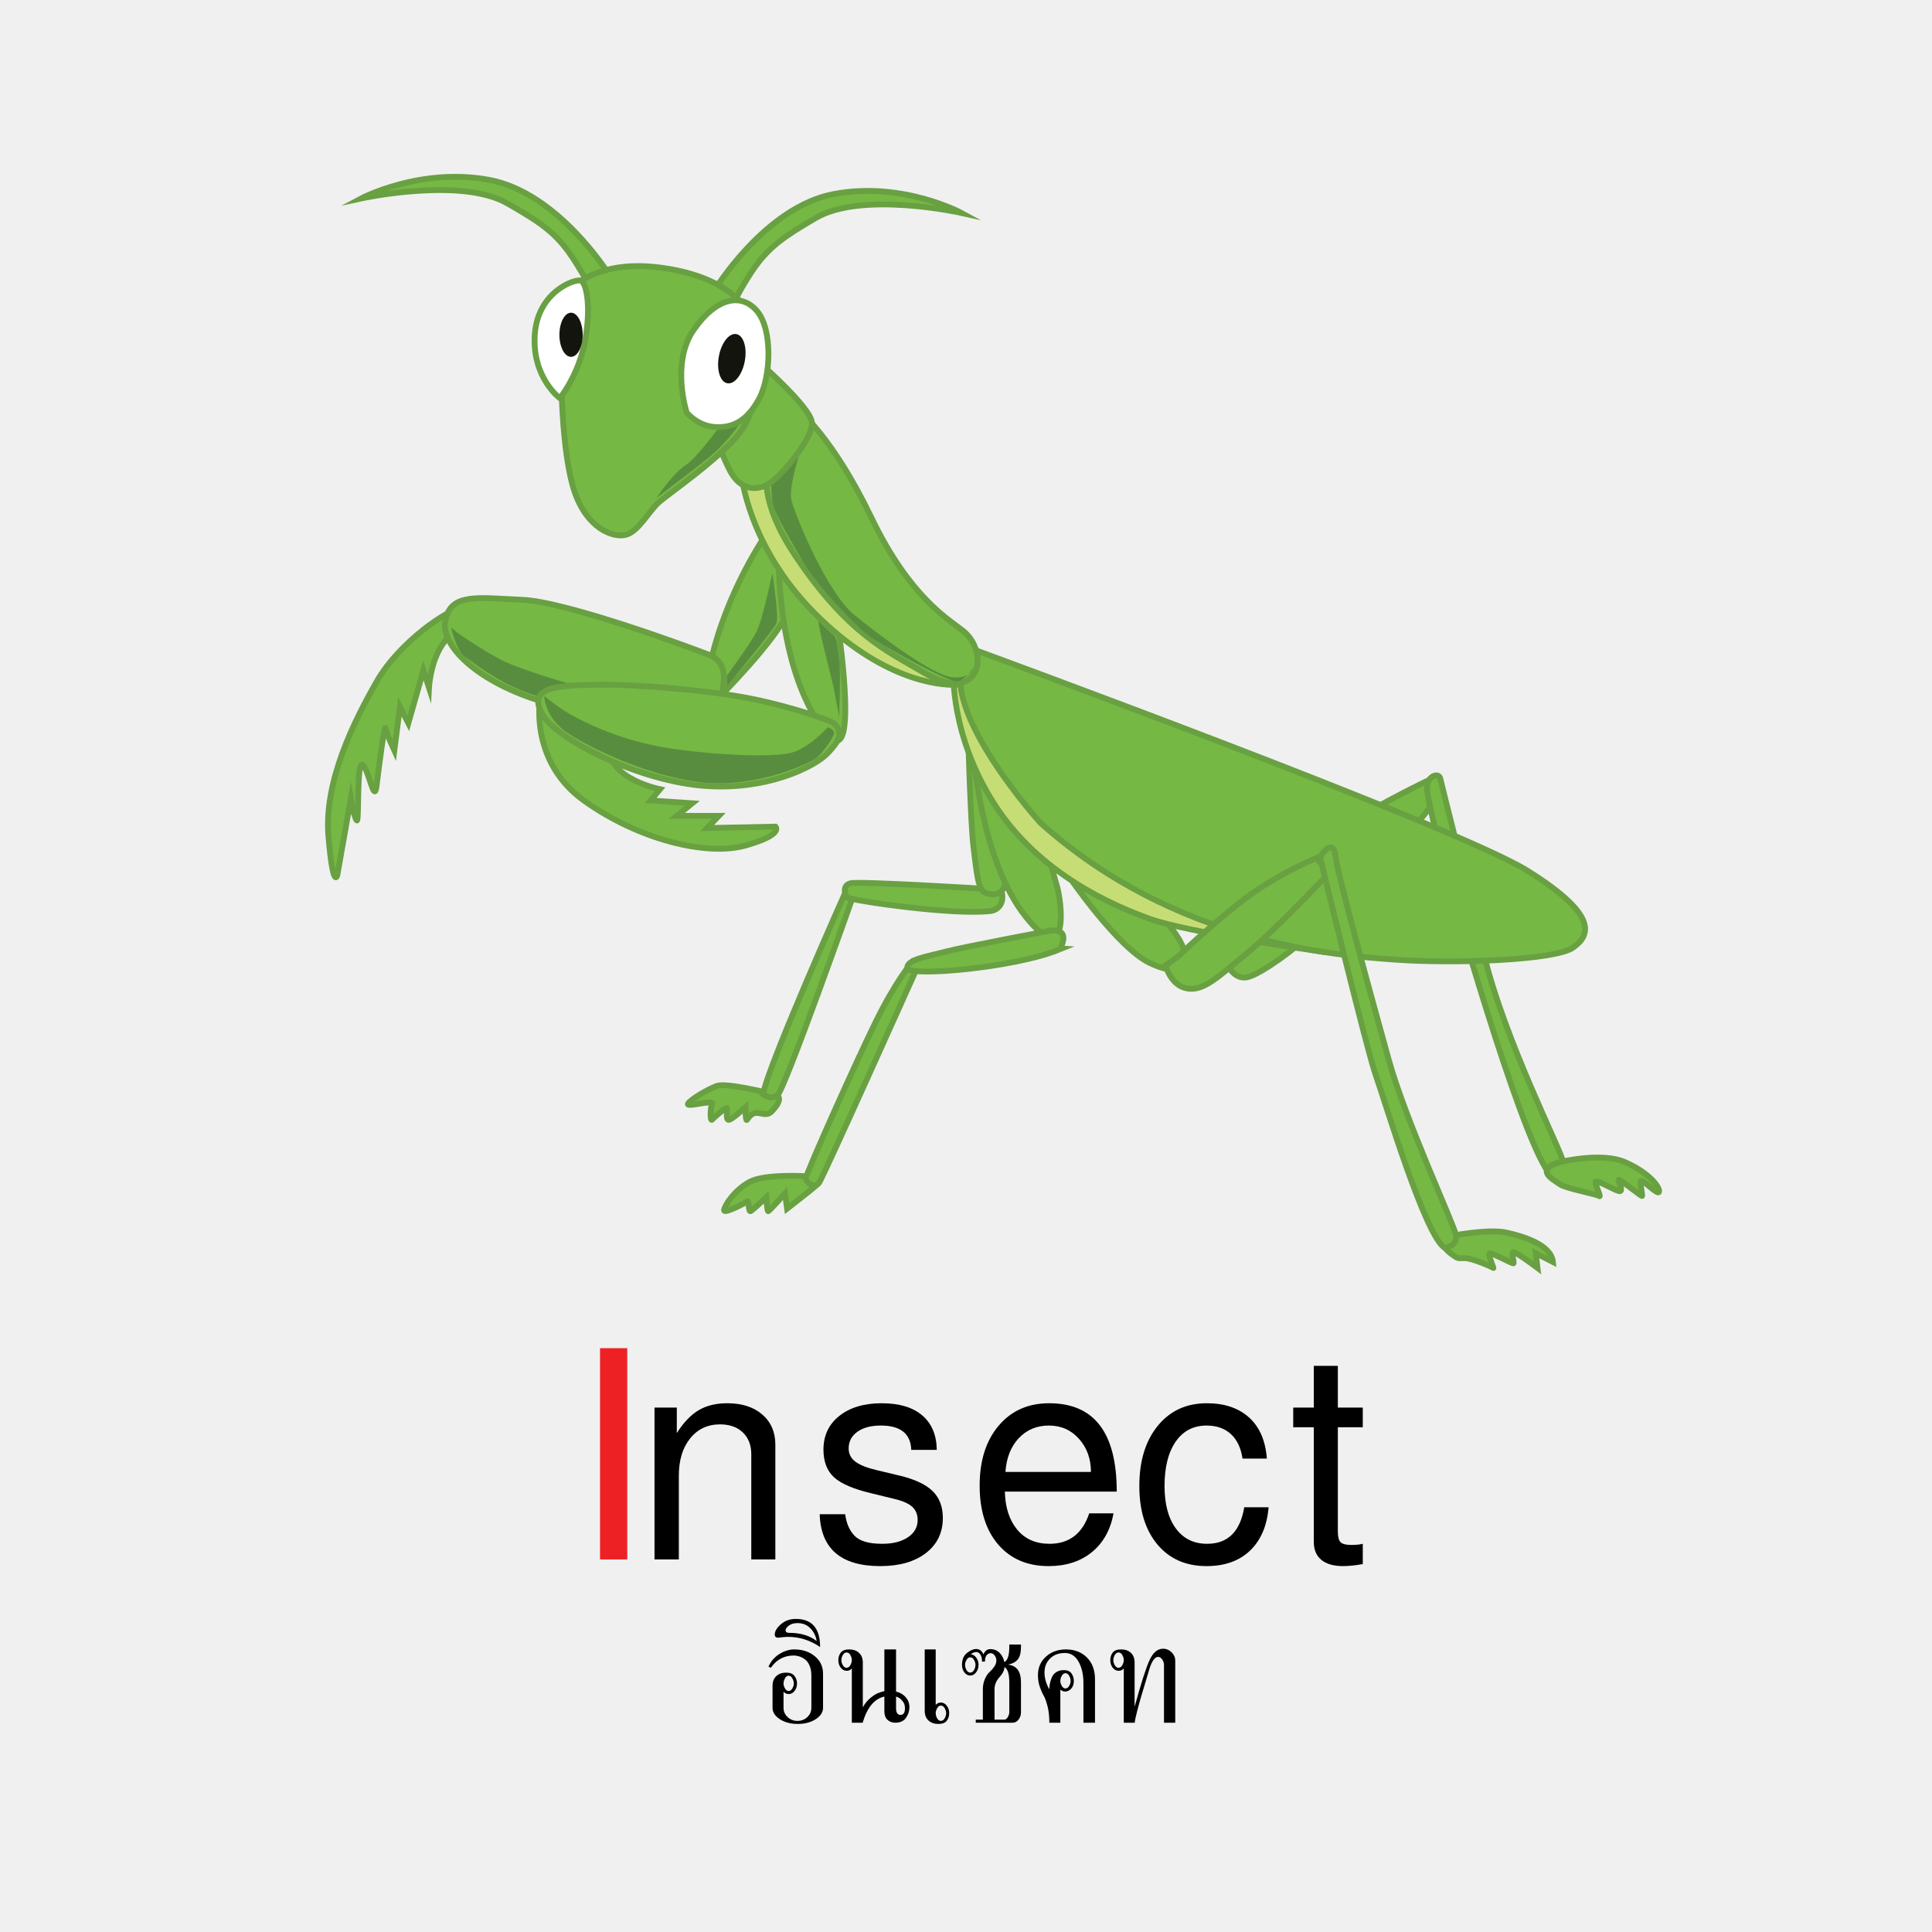
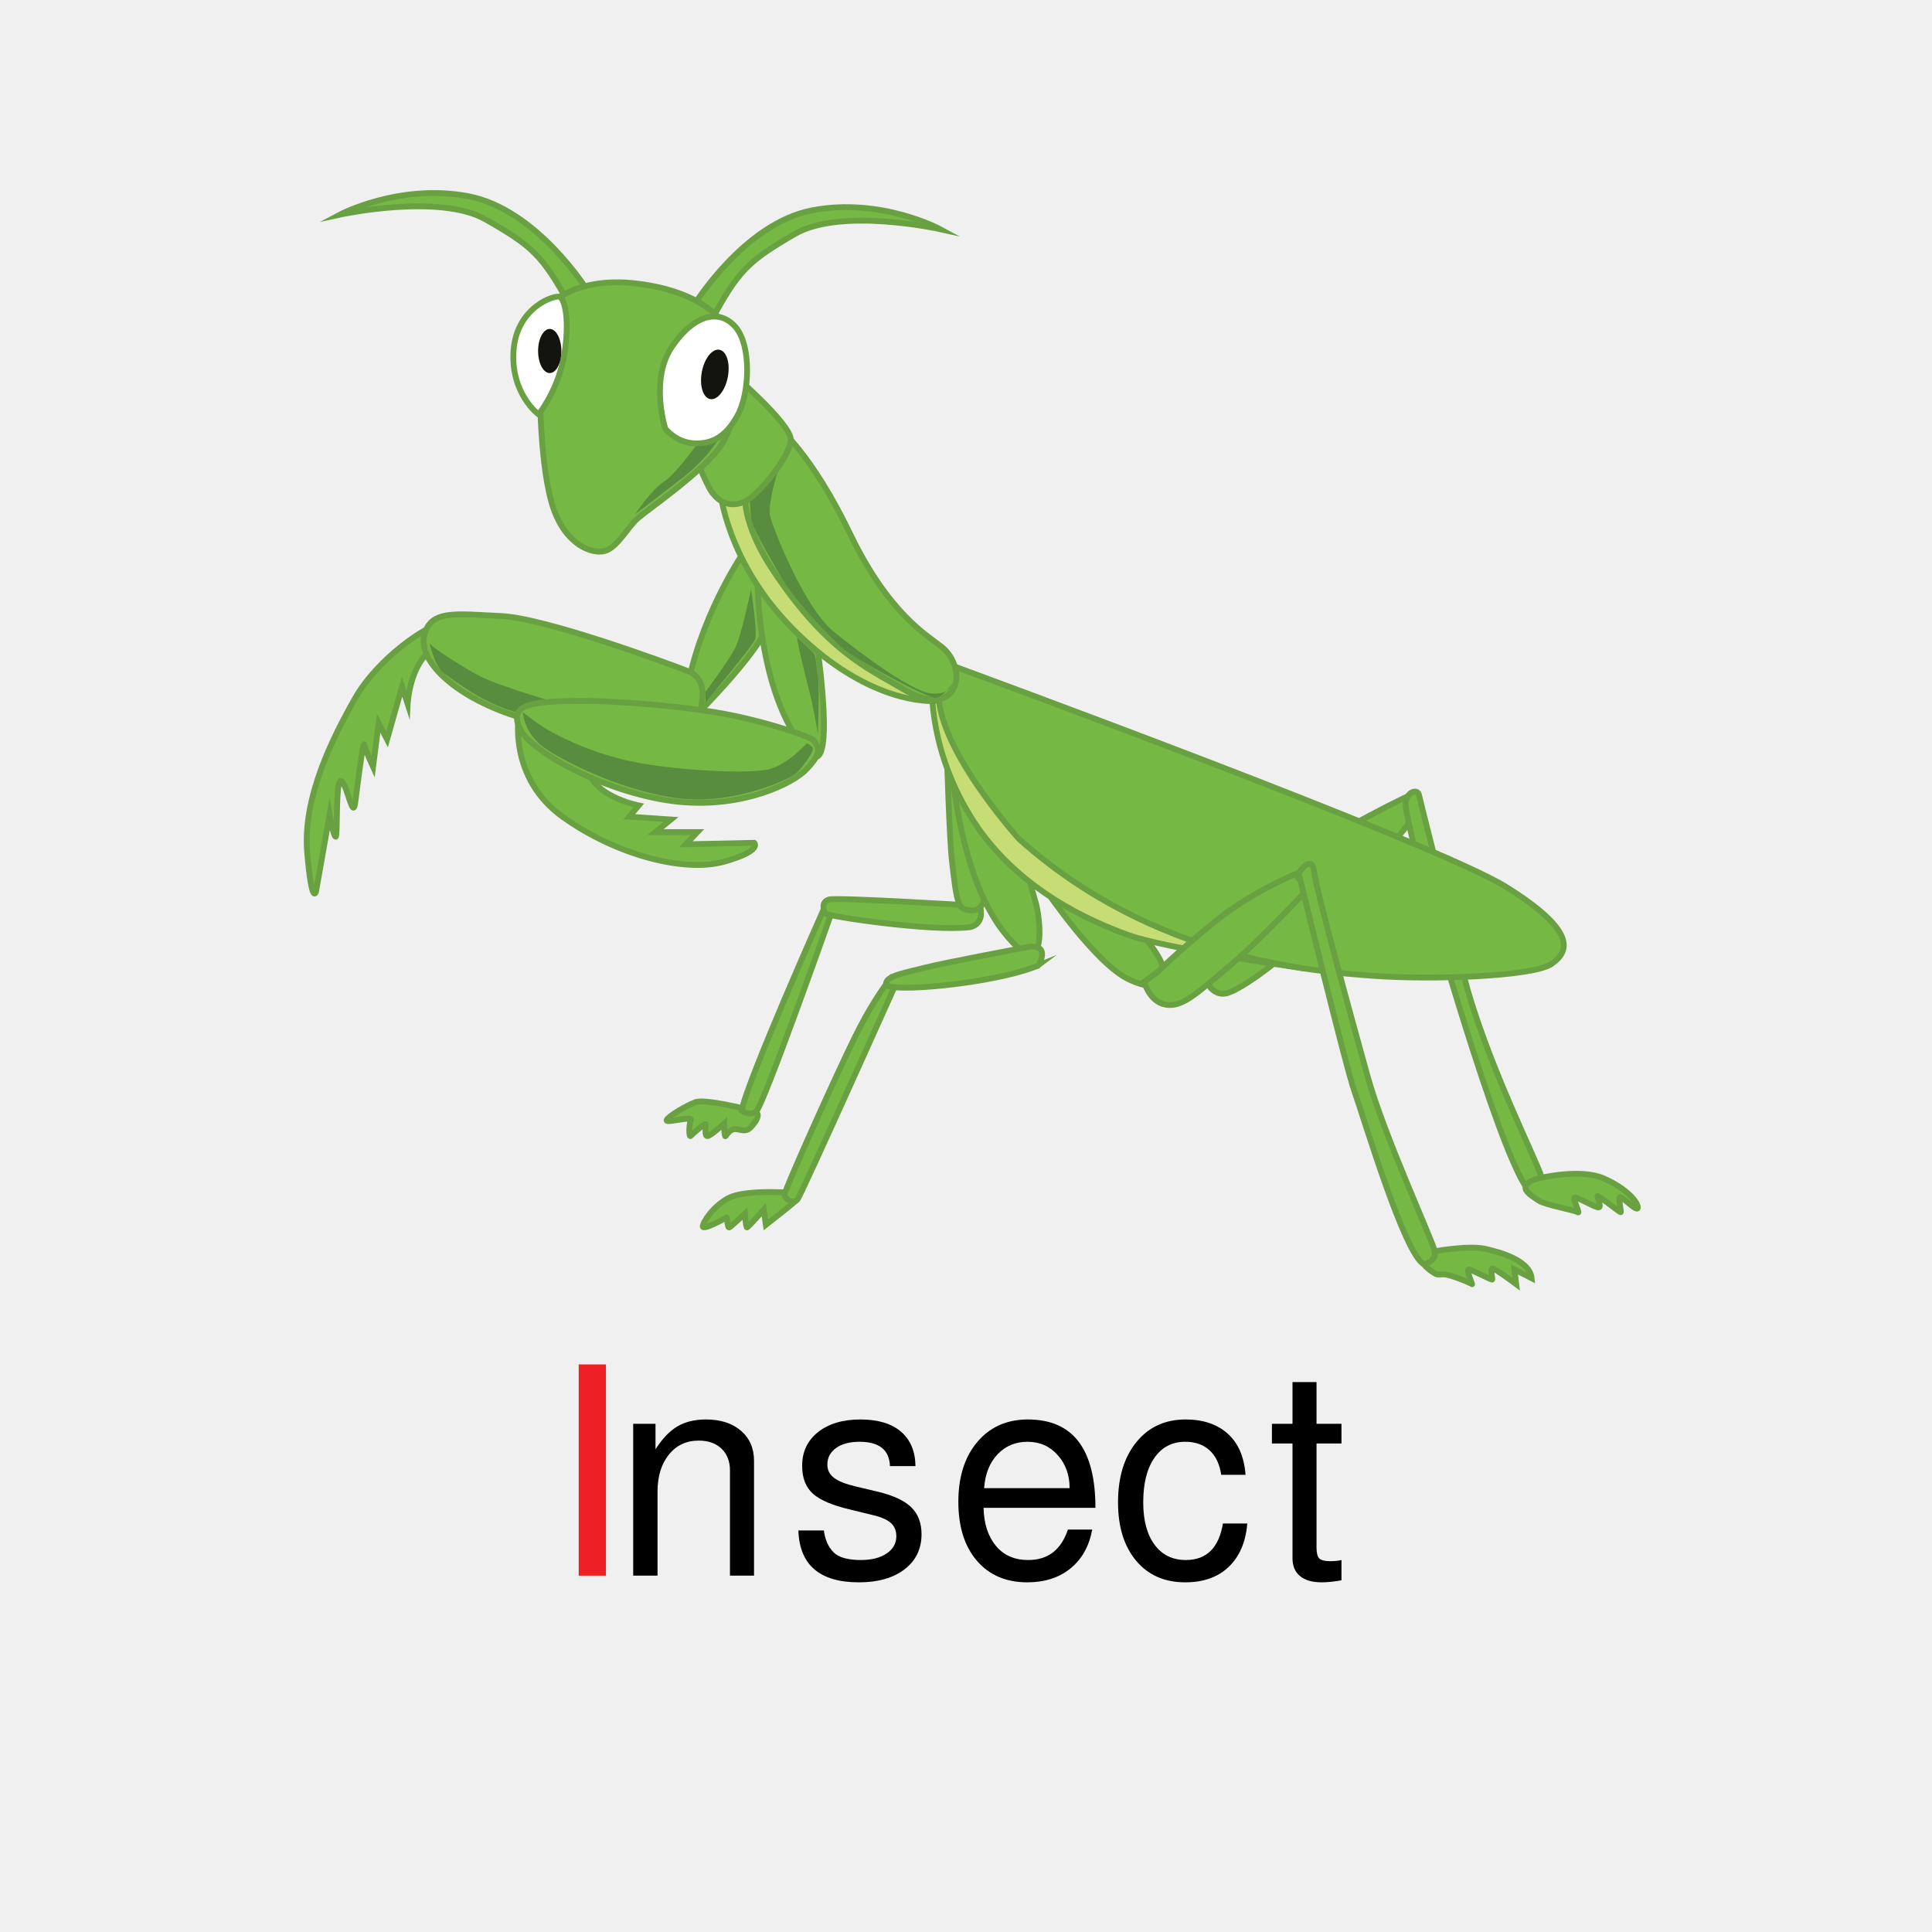
<svg xmlns="http://www.w3.org/2000/svg" id="Layer_1" data-name="Layer 1" viewBox="0 0 1000 1000">
  <defs>
    <style>
      .cls-1 {
        font-size: 150px;
        fill: #ed2024;
        font-family: FreeSansBold, FreeSans;
      }

      .cls-2 {
        letter-spacing: -0.05em;
      }

      .cls-3 {
        letter-spacing: -0.01em;
      }

      .cls-3, .cls-4, .cls-5, .cls-6, .cls-7 {
        fill: #000;
      }

      .cls-4 {
        letter-spacing: 0em;
      }

      .cls-5 {
        letter-spacing: 0em;
      }

      .cls-6 {
        letter-spacing: -0.01em;
      }

      .cls-8 {
-         font-size: 72px;
-         font-family: MicrosoftSansSerif, Microsoft Sans Serif;
-       }
- 
-       .cls-9 {
        fill: #75b843;
      }

-       .cls-10, .cls-12, .cls-9 {
+       .cls-11, .cls-8, .cls-9 {
        stroke: #68a042;
        stroke-miterlimit: 10;
        stroke-width: 3px;
      }

-       .cls-10 {
+       .cls-9 {
        fill: #c6dd75;
      }

-       .cls-11 {
+       .cls-10 {
        fill: #588d3f;
      }

-       .cls-12 {
+       .cls-11 {
        fill: #fff;
      }

-       .cls-13 {
+       .cls-12 {
        fill: #14140f;
      }
    </style>
  </defs>
-   <text class="cls-1" transform="translate(295.57 807.16)">
+   <text class="cls-1" transform="translate(284.54 815.56)">
    <tspan class="cls-2">I</tspan>
    <tspan class="cls-3" x="34.2" y="0">n</tspan>
    <tspan class="cls-4" x="123.6" y="0">s</tspan>
    <tspan class="cls-5" x="207" y="0">e</tspan>
    <tspan class="cls-6" x="289.65" y="0">c</tspan>
    <tspan class="cls-7" x="370.8" y="0">t</tspan>
  </text>
-   <text class="cls-8" transform="translate(393.6 891.67)">อินเซคท</text>
  <g>
-     <path class="cls-9" d="M633.29,494.91s3.63,12.71,12.35,10.89,46.47-27.23,93.67-86.77l4-5.81-2.18-10.17s-38.49,17.79-63.18,37S633.29,494.91,633.29,494.91Z" />
-     <path class="cls-9" d="M801.4,606.74s8.35,0,7.62-5.45-30.13-62.45-41-107.47-21.78-87.14-22.51-90.77-7.26-1.45-6.89,5.45,11.25,48.65,11.25,48.65S785.79,585,801.4,606.74Z" />
-     <path class="cls-9" d="M807.57,601.47s21.24-5.26,33.4,0,18,12.53,17.79,15.25-8.89-6.9-9.44-5.26,1.09,7.62.55,7.62-11.8-9.08-12-8.35,2.72,6.35.18,5.81-11.62-6-12.16-4.9,3.26,8.53,1.81,7.44-16.88-3.81-20.15-6-7.62-4.67-6.9-7.42S807.57,601.47,807.57,601.47Z" />
-     <path class="cls-9" d="M751.66,639.6s18.88-3.64,28-1.64,23.24,6.36,24.15,15.25l-8.9-4.54.91,7.63s-10.89-8.17-12.34-8.17.54,5.81-.19,5.81-10.34-5.09-12-5.27,2.18,8.17,1.64,7.63-11.08-5.09-14.71-5.09-3.27.55-6.53-1.81-4.91-4.36-4.18-6.72S751.66,639.6,751.66,639.6Z" />
-     <path class="cls-9" d="M553.17,453.52s25.18,37,42.12,45,19.61.24,17.19-7.75-19.61-26.38-19.61-26.38l-27.11-20.09Z" />
-     <path class="cls-9" d="M398.2,565.89c-.55-.18-22.33-5.63-27.23-3.81s-14,7.26-14.89,9.26,13.62-2.36,12.53,0-1.09,9.44,0,8.17,7.26-6.54,7.62-6-.76,6.11.89,6.14,8.73-6.51,8.73-6.51,0,7.38.73,6.51,2.36-3.78,5.27-3.6,5.28,1.81,7.9-1.09,4.8-6,2.62-8A3.93,3.93,0,0,0,398.2,565.89Z" />
-     <path class="cls-9" d="M394.93,566.44s3.81,3.08,7.44.54S442,462.59,442,462.59l-3.63-2.54S397.47,551.55,394.93,566.44Z" />
-     <path class="cls-9" d="M510.21,460.05s-65.35-4-69.89-2.9-2.91,5.81-2.18,7.26,55.55,9.62,75,7.08c0,0,8.54-1.27,4.72-12.34Z" />
-     <path class="cls-9" d="M501.13,381.63s1.27,45.2,2.73,56.64,2.17,22.33,6,23.78,9.07,1.8,10.71-5.09,0-43,0-43l-2.73-32.31Z" />
-     <path class="cls-9" d="M503.86,390s3.81,55.37,27,84.41,18.7-8.35,16-16.52a180.9,180.9,0,0,1-4.9-20.24L530.9,420.84Z" />
-     <path class="cls-9" d="M418.44,608.92c-.82-.19-22.24-1.46-30.23,2.72S375,624,374.78,626.34s11.44-4,12.16-4.54.37,5.77,1.64,5.07,8-7.06,8-7.06.5,7,1,7.11,8.72-9.16,8.72-9.16l1.09,7.86S419.8,616,422,614,418.44,608.92,418.44,608.92Z" />
-     <path class="cls-9" d="M471.9,498.18s-8,9.25-18.33,30.13S416.9,608,417.08,610s4.54,5.63,6.9,2.18S474.26,501.9,474.26,501.9Z" />
-     <path class="cls-9" d="M544,481.64s-44.84,8.37-54.47,10.91-20.38,4.09-19.9,8.58,55.14,0,78.9-9.75C548.51,491.38,555.05,480.71,544,481.64Z" />
-     <path class="cls-10" d="M493.51,347.68s-1.8,32.86,21.34,68.8,61.26,52.29,80.5,59.19,86.41,16.56,86.41,16.56l-62.45-67.4L505.85,364.56Z" />
-     <path class="cls-9" d="M497.86,343.32l7.27-6.71s248.7,91.13,285.38,114,33,33.41,23.6,39.94-61.73,8.35-91.86,6.17-113.65-8-183.72-70.8C538.53,425.92,489.15,371.46,497.86,343.32Z" />
-     <path class="cls-9" d="M685.58,442.38s-24.69,9.2-45.51,26.14-29.77,26.15-29.77,26.15l-7,5.08s2.66,10.41,11.13,11.86,15.49-5.32,32-19.12,41.94-41.15,41.94-41.15Z" />
-     <path class="cls-9" d="M683.88,446.26s23.72,97.79,28.32,110.61S737.89,640.77,748,646c0,0,6.63-1.35,5.61-6.75s-26.28-59.86-34.83-90.84-26.36-95.21-27.68-106S679.28,447.71,683.88,446.26Z" />
-     <path class="cls-9" d="M397.05,275.85s-21.3,30-29.53,68.26,4.36,17.19,4.36,17.19,30-30,36.06-44.78,1.94-33.16,1.94-33.16Z" />
-     <path class="cls-11" d="M399.75,296.67s-5,24.14-8.27,30.5-15.25,22.51-15.25,22.51v5.44s24.21-29,25.63-32.49S399.75,296.67,399.75,296.67Z" />
-     <path class="cls-9" d="M238.51,314.82c-6.06.24-31.71,17.19-43.57,38s-27.36,51.8-24.94,80.12S174.6,453,174.6,453l7-39.69s1.94,11.13,3.15,11.37-.24-30.74,2.9-28.8,6.06,20.82,7.27,10.89,4.11-32.43,4.6-29.77,4.59,11.52,4.59,11.52L207,365.89l4.36,8.48L219.14,347l2.91,9s1-19.61,11.86-27.59S238.51,314.82,238.51,314.82Z" />
-     <path class="cls-9" d="M374.54,353.31s1.94-10.65-7.26-14.28-74.07-27.6-96.82-28.57-37.15-3.83-39.94,10.66,19.85,33.88,54,43.08,88.1,6.05,88.1,6.05Z" />
-     <path class="cls-9" d="M279.47,362.75s-5.2,31.71,23,51.8,63.33,28.73,83.42,23.08,15.49-9.77,15.49-9.77l-35.34.73,6.05-6.32H350.33l8-6.51-21.54-1.45,4.84-5.81s-26.87-5.33-26.14-21.55-13-25.17-13-25.17Z" />
-     <path class="cls-11" d="M307.07,357.12c-4.54-.54-37.58-10.35-47.38-15.43s-25.6-15.43-26.15-17.07,2.36,12.22,7.45,15.55,22.46,18,44.11,21.61S307.07,357.12,307.07,357.12Z" />
-     <path class="cls-9" d="M403.1,286s-1.94,58.09,23.24,92,0-101.18,0-101.18l-22,8.47Z" />
-     <path class="cls-11" d="M423.62,321.47c.18,4.79,7.29,31.11,8.18,36s2.7,13.75,2.52,14.69,1.09-23.4,0-31-1.05-10.72-2.52-12S423.62,321.47,423.62,321.47Z" />
-     <path class="cls-9" d="M431.91,374.61c-1.39-1.53-21.06-8.47-42.36-12.83s-59.55-7.69-80.85-7.35-34.85,1.3-28.56,14.37,47.92,34.37,82.05,37.76S422,396.64,428.27,390,436.5,379.69,431.91,374.61Z" />
-     <path class="cls-11" d="M428.52,376.36S418.17,388.16,408,390s-36.49,1.09-61.72-2.72a154.94,154.94,0,0,1-49.2-16.49c-6.53-3.3-15.43-10.56-15.43-10.56s.36,11.25,12,19.06,43.25,23.24,71.1,25.78,54.53-10.17,57.8-12.71,9.62-11.62,9.25-13.25S428.52,376.36,428.52,376.36Z" />
-     <path class="cls-10" d="M383.74,245.59s3.39,37,37.76,71.65S486.13,355,495.32,354.4s-16.21-35.71-16.21-35.71l-55.92-64.14-26.14-17.43Z" />
-     <path class="cls-9" d="M413.27,212c.72,1,17.79,14.39,37.76,55.91s40.18,52.77,47.44,58.58,9.2,15.85,6.29,21.24-9.92,10.35-27.35,0-38.66-19.3-66.16-60.69-8.18-59.06-8.18-59.06Z" />
-     <path class="cls-11" d="M417,225.38s-9.56,25.66-7.26,33.89,18,47.2,32.67,59.18,40.55,31,50.47,32.07,10.89-5.08,10.89-5.08-4.16,7.15-8.71,7.26S460,336,451.26,330.14,422,301.87,415.32,290.25s-14.8-24.93-15.57-30.86a142.89,142.89,0,0,1-.64-15.49Z" />
-     <path class="cls-9" d="M388,183.15s32.32,27.46,32.31,36-17,28.93-23.64,32-13.89,1.67-18.73-7.29a116.88,116.88,0,0,1-8-19.85Z" />
-     <path class="cls-9" d="M369.94,150S396,107.14,431.6,100.42s66.08,9.81,66.08,9.81-51.37-11.44-75.34,2.54-29,18.7-43,44.48S369.94,150,369.94,150Z" />
-     <path class="cls-9" d="M315,141.72s-26.15-42-61.82-48.62-66.25,9.62-66.25,9.62,51.5-11.22,75.53,2.49,29.12,18.35,43.13,43.63S315,141.72,315,141.72Z" />
-     <path class="cls-9" d="M293.69,151.44s12.55-17.22,47-13.07,47,19.84,51.07,30.74,1.44,40.33-8,53.73S346,255.52,340.89,260.12s-10.4,15-16.94,16.7-20.09-3.15-26.63-22.51-7.5-60.51-6.29-72.37S293.69,151.44,293.69,151.44Z" />
-     <path class="cls-11" d="M380.59,209.71s-18.88,26.87-25.6,31-15.25,17.07-15.25,17.07,20.77-15.8,26.87-20.7a89.18,89.18,0,0,0,15.61-16.88c3.09-4.54,4.72-12.81,4.72-12.81Z" />
-     <path class="cls-12" d="M355.42,213.52s-8.23-25.53,3.51-42.6,24.81-19.48,32.92-9.92,7.28,33.9,1,45.5S379,221.63,369.94,221,355.42,213.52,355.42,213.52Z" />
-     <path class="cls-12" d="M289.82,206.14A73.5,73.5,0,0,0,303,175.52c3-17.91.36-28.84-2.18-30.21s-22.39,5.28-24,27.67S289.82,206.14,289.82,206.14Z" />
-     <ellipse class="cls-13" cx="295.57" cy="173.28" rx="6.02" ry="11.42" />
-     <ellipse class="cls-13" cx="381.03" cy="185.39" rx="12.99" ry="6.85" transform="matrix(0.18, -0.98, 0.98, 0.18, 128.53, 525.69)" />
+     <path class="cls-8" d="M622.26,503.31s3.63,12.71,12.35,10.89,46.47-27.23,93.67-86.78l4-5.8-2.18-10.17s-38.49,17.79-63.18,37S622.26,503.31,622.26,503.31Z" />
+     <path class="cls-8" d="M790.37,615.14s8.35,0,7.62-5.45-30.13-62.45-41-107.47-21.79-87.14-22.52-90.77-7.26-1.45-6.89,5.45,11.25,48.65,11.25,48.65S774.76,593.35,790.37,615.14Z" />
+     <path class="cls-8" d="M796.54,609.87s21.24-5.26,33.4,0,18,12.53,17.79,15.25-8.89-6.9-9.44-5.26,1.09,7.62.55,7.62-11.8-9.08-12-8.35,2.72,6.35.18,5.81-11.62-6-12.16-4.9,3.26,8.53,1.81,7.44-16.88-3.81-20.15-6-7.62-4.67-6.9-7.42S796.54,609.87,796.54,609.87Z" />
+     <path class="cls-8" d="M740.63,648s18.88-3.63,28-1.63,23.24,6.35,24.15,15.25l-8.9-4.54.91,7.63s-10.89-8.17-12.34-8.17.54,5.81-.19,5.81-10.34-5.09-12-5.27,2.18,8.17,1.64,7.63-11.08-5.09-14.71-5.09-3.27.55-6.53-1.81-4.91-4.36-4.18-6.72S740.63,648,740.63,648Z" />
+     <path class="cls-8" d="M542.14,461.92s25.18,37,42.12,45,19.61.24,17.19-7.75-19.61-26.38-19.61-26.38l-27.11-20.09Z" />
+     <path class="cls-8" d="M387.17,574.29c-.54-.18-22.33-5.63-27.23-3.81s-14,7.26-14.89,9.26,13.62-2.36,12.53,0-1.09,9.44,0,8.17,7.26-6.54,7.62-6-.76,6.12.89,6.15,8.74-6.51,8.74-6.51,0,7.38.72,6.51,2.36-3.79,5.27-3.6,5.28,1.81,7.9-1.09,4.8-6,2.63-8A4,4,0,0,0,387.17,574.29Z" />
+     <path class="cls-8" d="M383.9,574.83s3.81,3.09,7.45.55S430.92,471,430.92,471l-3.63-2.54S386.44,560,383.9,574.83Z" />
+     <path class="cls-8" d="M499.18,468.45s-65.35-4-69.89-2.9-2.91,5.81-2.18,7.26,55.55,9.62,75,7.08c0,0,8.54-1.27,4.72-12.35Z" />
+     <path class="cls-8" d="M490.1,390s1.27,45.2,2.73,56.64,2.17,22.33,6,23.78,9.07,1.8,10.71-5.09,0-43,0-43L506.8,390Z" />
+     <path class="cls-8" d="M492.83,398.38s3.81,55.37,27,84.41,18.7-8.35,16-16.52A181.45,181.45,0,0,1,531,446l-11.08-16.79Z" />
+     <path class="cls-8" d="M407.41,617.31c-.82-.18-22.24-1.45-30.22,2.73s-13.26,12.34-13.44,14.7,11.44-4,12.16-4.54.37,5.77,1.64,5.07,8-7.06,8-7.06.5,7,1.05,7.11,8.71-9.16,8.71-9.16l1.09,7.86s12.34-9.63,14.52-11.62S407.41,617.31,407.41,617.31Z" />
+     <path class="cls-8" d="M460.87,506.58s-8,9.25-18.33,30.13-36.67,79.7-36.49,81.69,4.54,5.63,6.9,2.18S463.23,510.3,463.23,510.3Z" />
+     <path class="cls-8" d="M533,490s-44.84,8.37-54.47,10.91-20.37,4.09-19.9,8.58,55.14,0,78.9-9.75C537.48,499.78,544,489.11,533,490Z" />
+     <path class="cls-9" d="M482.48,356.08s-1.8,32.86,21.34,68.8,61.26,52.29,80.5,59.18,86.41,16.57,86.41,16.57l-62.45-67.4L494.82,373Z" />
+     <path class="cls-8" d="M486.83,351.72,494.1,345s248.7,91.13,285.38,114,33,33.41,23.6,39.94-61.73,8.35-91.86,6.17-113.65-8-183.72-70.8C527.5,434.32,478.12,379.86,486.83,351.72Z" />
+     <path class="cls-8" d="M674.55,450.78S649.86,460,629,476.92s-29.77,26.15-29.77,26.15l-7,5.08s2.66,10.41,11.13,11.86,15.49-5.33,32-19.12,41.94-41.15,41.94-41.15Z" />
+     <path class="cls-8" d="M672.85,454.66s23.72,97.78,28.32,110.61,25.69,83.9,35.84,89.12c0,0,6.63-1.35,5.61-6.75s-26.28-59.86-34.83-90.84-26.36-95.21-27.68-106S668.25,456.11,672.85,454.66Z" />
+     <path class="cls-8" d="M386,284.25s-21.3,30-29.53,68.26,4.36,17.19,4.36,17.19,30-30,36.06-44.78,1.94-33.17,1.94-33.17Z" />
+     <path class="cls-10" d="M388.72,305.07s-5,24.14-8.27,30.5-15.25,22.51-15.25,22.51v5.44s24.21-29,25.63-32.49S388.72,305.07,388.72,305.07Z" />
+     <path class="cls-8" d="M227.48,323.22c-6.06.24-31.71,17.19-43.57,38S156.55,413,159,441.34s4.59,20.09,4.59,20.09l7-39.69s1.94,11.13,3.15,11.37-.24-30.74,2.91-28.8,6,20.82,7.26,10.89,4.11-32.43,4.6-29.77S193.1,397,193.1,397L196,374.29l4.36,8.48,7.74-27.36,2.91,9s1-19.61,11.86-27.59S227.48,323.22,227.48,323.22Z" />
+     <path class="cls-8" d="M363.51,361.71s1.94-10.65-7.26-14.28-74.07-27.6-96.82-28.57-37.15-3.83-39.94,10.65,19.85,33.89,54,43.09,88.1,6,88.1,6Z" />
+     <path class="cls-8" d="M268.44,371.15s-5.2,31.71,23,51.8S354.8,451.68,374.89,446s15.49-9.77,15.49-9.77L355,437l6-6.32H339.3l8-6.51-21.54-1.46,4.84-5.8s-26.87-5.33-26.14-21.55-13-25.17-13-25.17Z" />
+     <path class="cls-10" d="M296,365.52c-4.54-.54-37.58-10.35-47.38-15.43s-25.6-15.43-26.15-17.07,2.36,12.22,7.45,15.55,22.46,18,44.11,21.61S296,365.52,296,365.52Z" />
+     <path class="cls-8" d="M392.07,294.42s-1.93,58.09,23.24,92,0-101.18,0-101.18l-22,8.47Z" />
+     <path class="cls-10" d="M412.59,329.87c.18,4.79,7.29,31.11,8.18,36s2.7,13.75,2.52,14.68,1.09-23.39,0-31-1.05-10.71-2.52-12S412.59,329.87,412.59,329.87Z" />
+     <path class="cls-8" d="M420.88,383c-1.39-1.54-21.06-8.47-42.36-12.83s-59.55-7.69-80.85-7.35-34.85,1.3-28.56,14.37S317,411.57,351.16,415,411,405,417.24,398.38,425.47,388.09,420.88,383Z" />
+     <path class="cls-10" d="M417.49,384.76s-10.35,11.8-20.52,13.62-36.49,1.09-61.72-2.72a154.94,154.94,0,0,1-49.2-16.49c-6.53-3.3-15.43-10.56-15.43-10.56s.36,11.25,12,19.06,43.25,23.23,71.1,25.78,54.53-10.17,57.8-12.71,9.62-11.62,9.25-13.25S417.49,384.76,417.49,384.76Z" />
+     <path class="cls-9" d="M372.71,254s3.39,37,37.76,71.65,64.63,37.77,73.82,37.16-16.21-35.71-16.21-35.71L412.16,263,386,245.52Z" />
+     <path class="cls-8" d="M402.24,220.35c.72,1,17.79,14.39,37.76,55.91s40.18,52.77,47.44,58.58,9.2,15.85,6.29,21.24-9.92,10.35-27.35,0-38.66-19.3-66.16-60.69S392,236.32,392,236.32Z" />
+     <path class="cls-10" d="M406,233.78s-9.56,25.66-7.26,33.89,18,47.2,32.67,59.18,40.55,31,50.47,32.07,10.9-5.08,10.9-5.08-4.17,7.15-8.72,7.26S449,344.43,440.23,338.54,411,310.27,404.3,298.65s-14.81-24.93-15.58-30.86a142.89,142.89,0,0,1-.64-15.49Z" />
+     <path class="cls-8" d="M377,191.54s32.32,27.47,32.31,36-17,28.93-23.64,32-13.89,1.67-18.73-7.29a116.88,116.88,0,0,1-8-19.85Z" />
+     <path class="cls-8" d="M358.91,158.38s26.08-42.84,61.66-49.56,66.08,9.81,66.08,9.81-51.37-11.44-75.34,2.54-29,18.7-43,44.48S358.91,158.38,358.91,158.38Z" />
+     <path class="cls-8" d="M303.93,150.12s-26.15-42-61.82-48.62-66.25,9.62-66.25,9.62,51.5-11.22,75.53,2.49,29.12,18.35,43.13,43.63S303.93,150.12,303.93,150.12Z" />
+     <path class="cls-8" d="M282.66,159.84s12.55-17.22,47-13.07,47,19.84,51.07,30.74,1.44,40.32-8,53.73S335,263.92,329.86,268.52s-10.4,15-16.94,16.7-20.09-3.15-26.63-22.51-7.5-60.51-6.29-72.38S282.66,159.84,282.66,159.84Z" />
+     <path class="cls-10" d="M369.56,218.11s-18.88,26.87-25.6,31-15.25,17.07-15.25,17.07,20.77-15.8,26.87-20.7a89.18,89.18,0,0,0,15.61-16.88c3.09-4.54,4.72-12.81,4.72-12.81Z" />
+     <path class="cls-11" d="M344.39,221.92s-8.23-25.53,3.51-42.6,24.81-19.48,32.92-9.92,7.28,33.9,1,45.5S368,230,358.91,229.43,344.39,221.92,344.39,221.92Z" />
+     <path class="cls-11" d="M278.79,214.54A73.5,73.5,0,0,0,292,183.92c3-17.91.36-28.84-2.18-30.21s-22.39,5.28-24,27.67S278.79,214.54,278.79,214.54Z" />
+     <ellipse class="cls-12" cx="284.54" cy="181.68" rx="6.02" ry="11.42" />
+     <ellipse class="cls-12" cx="370" cy="193.79" rx="12.99" ry="6.85" transform="translate(111.28 521.7) rotate(-79.37)" />
  </g>
</svg>
